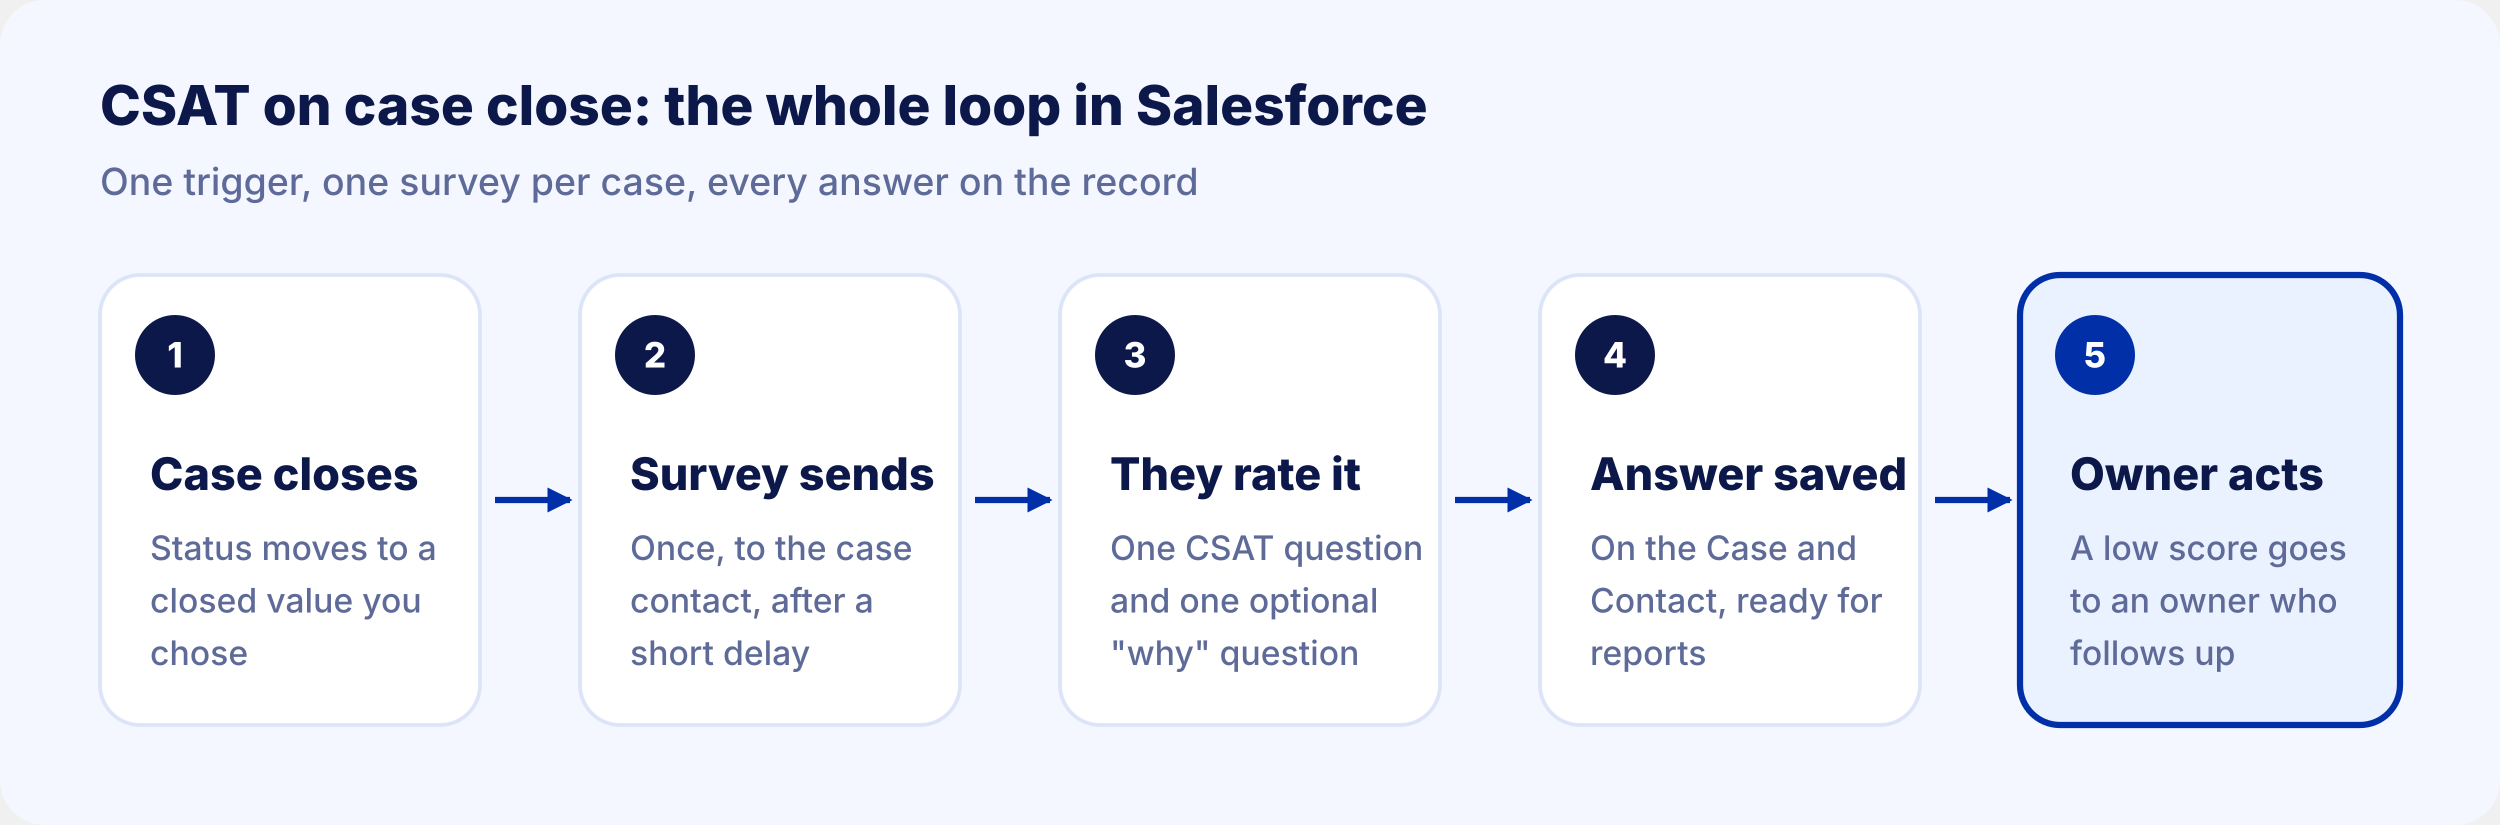
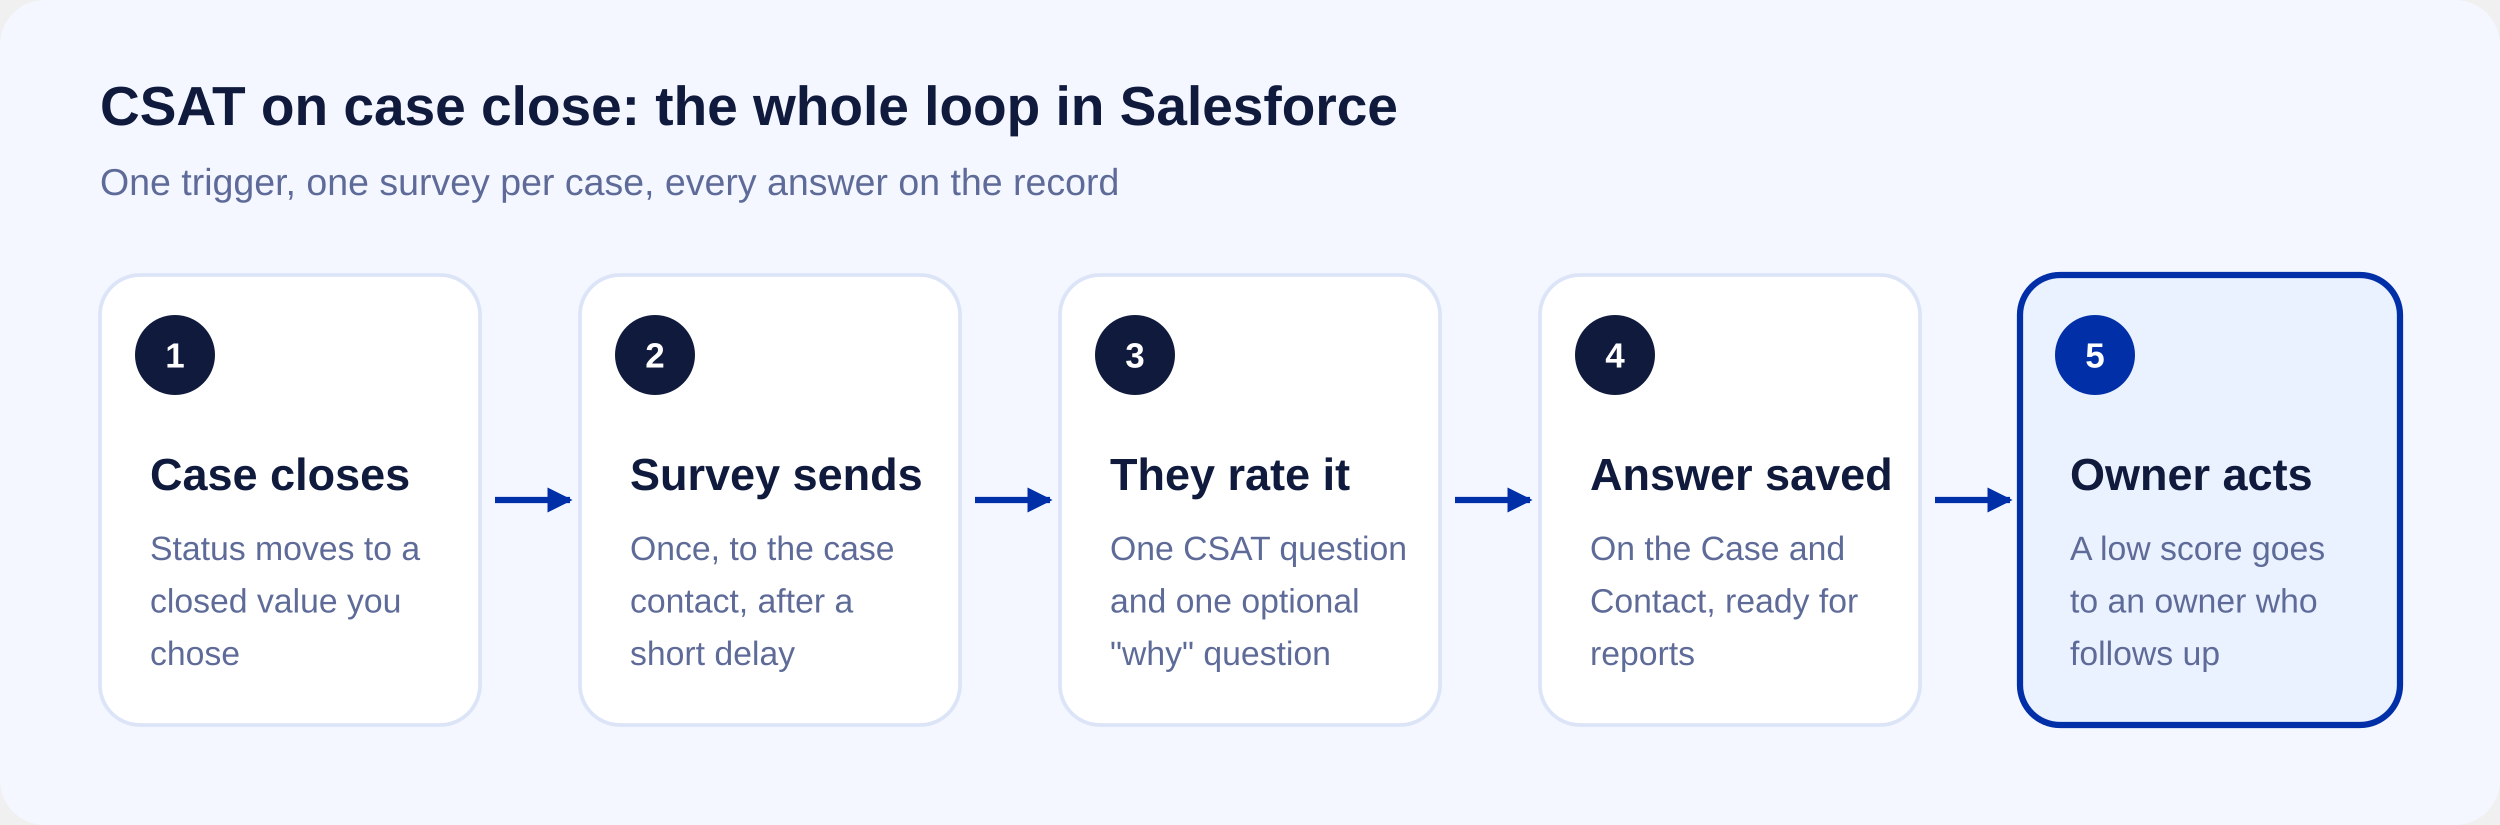
<svg xmlns="http://www.w3.org/2000/svg" viewBox="0 0 1000 330" role="img" aria-label="Five steps: a case closes, the survey sends once to the case contact, the customer rates the interaction, the answer is saved on the Case and Contact, and a low score goes to an owner for follow-up">
  <defs>
    <marker id="ah" viewBox="0 0 10 10" refX="8" refY="5" markerWidth="7" markerHeight="7" orient="auto-start-reverse">
      <path d="M0 0L10 5L0 10z" fill="#002FA7" />
    </marker>
    <marker id="ahs" viewBox="0 0 10 10" refX="9" refY="5" markerWidth="4" markerHeight="4" orient="auto">
      <path d="M0 0L10 5L0 10z" fill="#002FA7" />
    </marker>
    <marker id="aha" viewBox="0 0 10 10" refX="8" refY="5" markerWidth="5" markerHeight="5" orient="auto-start-reverse">
      <path d="M0 0L10 5L0 10z" fill="#E9A52B" />
    </marker>
    <marker id="ahr" viewBox="0 0 10 10" refX="8" refY="5" markerWidth="6" markerHeight="6" orient="auto-start-reverse">
      <path d="M0 0L10 5L0 10z" fill="#EB5757" />
    </marker>
    <marker id="ahg" viewBox="0 0 10 10" refX="8" refY="5" markerWidth="6" markerHeight="6" orient="auto-start-reverse">
      <path d="M0 0L10 5L0 10z" fill="#23A96A" />
    </marker>
  </defs>
  <rect width="1000" height="330" rx="18" fill="#F4F7FF" />
-   <text x="40" y="50" font-size="22" font-weight="800" fill="#0C184A" text-anchor="start" font-family="Inter, Arial, sans-serif">CSAT on case close: the whole loop in Salesforce</text>
-   <text x="40" y="78" font-size="15" font-weight="500" fill="#5E6B98" text-anchor="start" font-family="Inter, Arial, sans-serif">One trigger, one survey per case, every answer on the record</text>
+   <text x="40" y="50" font-size="22" font-weight="800" fill="#0F1A3D" text-anchor="start" font-family="IBM Plex Sans, Arial, sans-serif">CSAT on case close: the whole loop in Salesforce</text>
+   <text x="40" y="78" font-size="15" font-weight="500" fill="#5E6B98" text-anchor="start" font-family="IBM Plex Sans, Arial, sans-serif">One trigger, one survey per case, every answer on the record</text>
  <rect x="40.0" y="110" width="152.0" height="180" rx="16" fill="#FFFFFF" stroke="#DCE4F7" stroke-width="1.5" />
-   <circle cx="70.0" cy="142" r="16" fill="#0C184A" />
-   <text x="70.0" y="147" font-size="14" font-weight="800" fill="#FFFFFF" text-anchor="middle" font-family="Inter, Arial, sans-serif">1</text>
-   <text x="60.0" y="196" font-size="18" font-weight="800" fill="#0C184A" text-anchor="start" font-family="Inter, Arial, sans-serif">Case closes</text>
-   <text x="60.0" y="224" font-size="13.5" font-weight="500" fill="#5E6B98" text-anchor="start" font-family="Inter, Arial, sans-serif">Status moves to a</text>
-   <text x="60.0" y="245" font-size="13.5" font-weight="500" fill="#5E6B98" text-anchor="start" font-family="Inter, Arial, sans-serif">closed value you</text>
-   <text x="60.0" y="266" font-size="13.5" font-weight="500" fill="#5E6B98" text-anchor="start" font-family="Inter, Arial, sans-serif">chose</text>
+   <circle cx="70.0" cy="142" r="16" fill="#0F1A3D" />
+   <text x="70.0" y="147" font-size="14" font-weight="800" fill="#FFFFFF" text-anchor="middle" font-family="IBM Plex Sans, Arial, sans-serif">1</text>
+   <text x="60.0" y="196" font-size="18" font-weight="800" fill="#0F1A3D" text-anchor="start" font-family="IBM Plex Sans, Arial, sans-serif">Case closes</text>
+   <text x="60.0" y="224" font-size="13.5" font-weight="500" fill="#5E6B98" text-anchor="start" font-family="IBM Plex Sans, Arial, sans-serif">Status moves to a</text>
+   <text x="60.0" y="245" font-size="13.5" font-weight="500" fill="#5E6B98" text-anchor="start" font-family="IBM Plex Sans, Arial, sans-serif">closed value you</text>
+   <text x="60.0" y="266" font-size="13.5" font-weight="500" fill="#5E6B98" text-anchor="start" font-family="IBM Plex Sans, Arial, sans-serif">chose</text>
  <line x1="198.0" y1="200" x2="228.0" y2="200" stroke="#002FA7" stroke-width="2.5" marker-end="url(#ahs)" />
  <rect x="232.0" y="110" width="152.0" height="180" rx="16" fill="#FFFFFF" stroke="#DCE4F7" stroke-width="1.5" />
-   <circle cx="262.0" cy="142" r="16" fill="#0C184A" />
-   <text x="262.0" y="147" font-size="14" font-weight="800" fill="#FFFFFF" text-anchor="middle" font-family="Inter, Arial, sans-serif">2</text>
-   <text x="252.0" y="196" font-size="18" font-weight="800" fill="#0C184A" text-anchor="start" font-family="Inter, Arial, sans-serif">Survey sends</text>
-   <text x="252.0" y="224" font-size="13.5" font-weight="500" fill="#5E6B98" text-anchor="start" font-family="Inter, Arial, sans-serif">Once, to the case</text>
-   <text x="252.0" y="245" font-size="13.5" font-weight="500" fill="#5E6B98" text-anchor="start" font-family="Inter, Arial, sans-serif">contact, after a</text>
-   <text x="252.0" y="266" font-size="13.5" font-weight="500" fill="#5E6B98" text-anchor="start" font-family="Inter, Arial, sans-serif">short delay</text>
+   <circle cx="262.0" cy="142" r="16" fill="#0F1A3D" />
+   <text x="262.0" y="147" font-size="14" font-weight="800" fill="#FFFFFF" text-anchor="middle" font-family="IBM Plex Sans, Arial, sans-serif">2</text>
+   <text x="252.0" y="196" font-size="18" font-weight="800" fill="#0F1A3D" text-anchor="start" font-family="IBM Plex Sans, Arial, sans-serif">Survey sends</text>
+   <text x="252.0" y="224" font-size="13.5" font-weight="500" fill="#5E6B98" text-anchor="start" font-family="IBM Plex Sans, Arial, sans-serif">Once, to the case</text>
+   <text x="252.0" y="245" font-size="13.5" font-weight="500" fill="#5E6B98" text-anchor="start" font-family="IBM Plex Sans, Arial, sans-serif">contact, after a</text>
+   <text x="252.0" y="266" font-size="13.5" font-weight="500" fill="#5E6B98" text-anchor="start" font-family="IBM Plex Sans, Arial, sans-serif">short delay</text>
  <line x1="390.0" y1="200" x2="420.0" y2="200" stroke="#002FA7" stroke-width="2.5" marker-end="url(#ahs)" />
  <rect x="424.0" y="110" width="152.0" height="180" rx="16" fill="#FFFFFF" stroke="#DCE4F7" stroke-width="1.5" />
-   <circle cx="454.0" cy="142" r="16" fill="#0C184A" />
-   <text x="454.0" y="147" font-size="14" font-weight="800" fill="#FFFFFF" text-anchor="middle" font-family="Inter, Arial, sans-serif">3</text>
-   <text x="444.0" y="196" font-size="18" font-weight="800" fill="#0C184A" text-anchor="start" font-family="Inter, Arial, sans-serif">They rate it</text>
-   <text x="444.0" y="224" font-size="13.5" font-weight="500" fill="#5E6B98" text-anchor="start" font-family="Inter, Arial, sans-serif">One CSAT question</text>
-   <text x="444.0" y="245" font-size="13.5" font-weight="500" fill="#5E6B98" text-anchor="start" font-family="Inter, Arial, sans-serif">and one optional</text>
-   <text x="444.0" y="266" font-size="13.5" font-weight="500" fill="#5E6B98" text-anchor="start" font-family="Inter, Arial, sans-serif">"why" question</text>
+   <circle cx="454.0" cy="142" r="16" fill="#0F1A3D" />
+   <text x="454.0" y="147" font-size="14" font-weight="800" fill="#FFFFFF" text-anchor="middle" font-family="IBM Plex Sans, Arial, sans-serif">3</text>
+   <text x="444.0" y="196" font-size="18" font-weight="800" fill="#0F1A3D" text-anchor="start" font-family="IBM Plex Sans, Arial, sans-serif">They rate it</text>
+   <text x="444.0" y="224" font-size="13.5" font-weight="500" fill="#5E6B98" text-anchor="start" font-family="IBM Plex Sans, Arial, sans-serif">One CSAT question</text>
+   <text x="444.0" y="245" font-size="13.5" font-weight="500" fill="#5E6B98" text-anchor="start" font-family="IBM Plex Sans, Arial, sans-serif">and one optional</text>
+   <text x="444.0" y="266" font-size="13.5" font-weight="500" fill="#5E6B98" text-anchor="start" font-family="IBM Plex Sans, Arial, sans-serif">"why" question</text>
  <line x1="582.0" y1="200" x2="612.0" y2="200" stroke="#002FA7" stroke-width="2.5" marker-end="url(#ahs)" />
  <rect x="616.0" y="110" width="152.0" height="180" rx="16" fill="#FFFFFF" stroke="#DCE4F7" stroke-width="1.5" />
-   <circle cx="646.0" cy="142" r="16" fill="#0C184A" />
-   <text x="646.0" y="147" font-size="14" font-weight="800" fill="#FFFFFF" text-anchor="middle" font-family="Inter, Arial, sans-serif">4</text>
-   <text x="636.0" y="196" font-size="18" font-weight="800" fill="#0C184A" text-anchor="start" font-family="Inter, Arial, sans-serif">Answer saved</text>
-   <text x="636.0" y="224" font-size="13.5" font-weight="500" fill="#5E6B98" text-anchor="start" font-family="Inter, Arial, sans-serif">On the Case and</text>
-   <text x="636.0" y="245" font-size="13.5" font-weight="500" fill="#5E6B98" text-anchor="start" font-family="Inter, Arial, sans-serif">Contact, ready for</text>
-   <text x="636.0" y="266" font-size="13.5" font-weight="500" fill="#5E6B98" text-anchor="start" font-family="Inter, Arial, sans-serif">reports</text>
+   <circle cx="646.0" cy="142" r="16" fill="#0F1A3D" />
+   <text x="646.0" y="147" font-size="14" font-weight="800" fill="#FFFFFF" text-anchor="middle" font-family="IBM Plex Sans, Arial, sans-serif">4</text>
+   <text x="636.0" y="196" font-size="18" font-weight="800" fill="#0F1A3D" text-anchor="start" font-family="IBM Plex Sans, Arial, sans-serif">Answer saved</text>
+   <text x="636.0" y="224" font-size="13.5" font-weight="500" fill="#5E6B98" text-anchor="start" font-family="IBM Plex Sans, Arial, sans-serif">On the Case and</text>
+   <text x="636.0" y="245" font-size="13.5" font-weight="500" fill="#5E6B98" text-anchor="start" font-family="IBM Plex Sans, Arial, sans-serif">Contact, ready for</text>
+   <text x="636.0" y="266" font-size="13.5" font-weight="500" fill="#5E6B98" text-anchor="start" font-family="IBM Plex Sans, Arial, sans-serif">reports</text>
  <line x1="774.0" y1="200" x2="804.0" y2="200" stroke="#002FA7" stroke-width="2.5" marker-end="url(#ahs)" />
  <rect x="808.0" y="110" width="152.0" height="180" rx="16" fill="#EAF1FF" stroke="#002FA7" stroke-width="2.5" />
  <circle cx="838.0" cy="142" r="16" fill="#002FA7" />
-   <text x="838.0" y="147" font-size="14" font-weight="800" fill="#FFFFFF" text-anchor="middle" font-family="Inter, Arial, sans-serif">5</text>
-   <text x="828.0" y="196" font-size="18" font-weight="800" fill="#0C184A" text-anchor="start" font-family="Inter, Arial, sans-serif">Owner acts</text>
-   <text x="828.0" y="224" font-size="13.5" font-weight="500" fill="#5E6B98" text-anchor="start" font-family="Inter, Arial, sans-serif">A low score goes</text>
-   <text x="828.0" y="245" font-size="13.5" font-weight="500" fill="#5E6B98" text-anchor="start" font-family="Inter, Arial, sans-serif">to an owner who</text>
-   <text x="828.0" y="266" font-size="13.5" font-weight="500" fill="#5E6B98" text-anchor="start" font-family="Inter, Arial, sans-serif">follows up</text>
+   <text x="838.0" y="147" font-size="14" font-weight="800" fill="#FFFFFF" text-anchor="middle" font-family="IBM Plex Sans, Arial, sans-serif">5</text>
+   <text x="828.0" y="196" font-size="18" font-weight="800" fill="#0F1A3D" text-anchor="start" font-family="IBM Plex Sans, Arial, sans-serif">Owner acts</text>
+   <text x="828.0" y="224" font-size="13.5" font-weight="500" fill="#5E6B98" text-anchor="start" font-family="IBM Plex Sans, Arial, sans-serif">A low score goes</text>
+   <text x="828.0" y="245" font-size="13.5" font-weight="500" fill="#5E6B98" text-anchor="start" font-family="IBM Plex Sans, Arial, sans-serif">to an owner who</text>
+   <text x="828.0" y="266" font-size="13.5" font-weight="500" fill="#5E6B98" text-anchor="start" font-family="IBM Plex Sans, Arial, sans-serif">follows up</text>
</svg>
